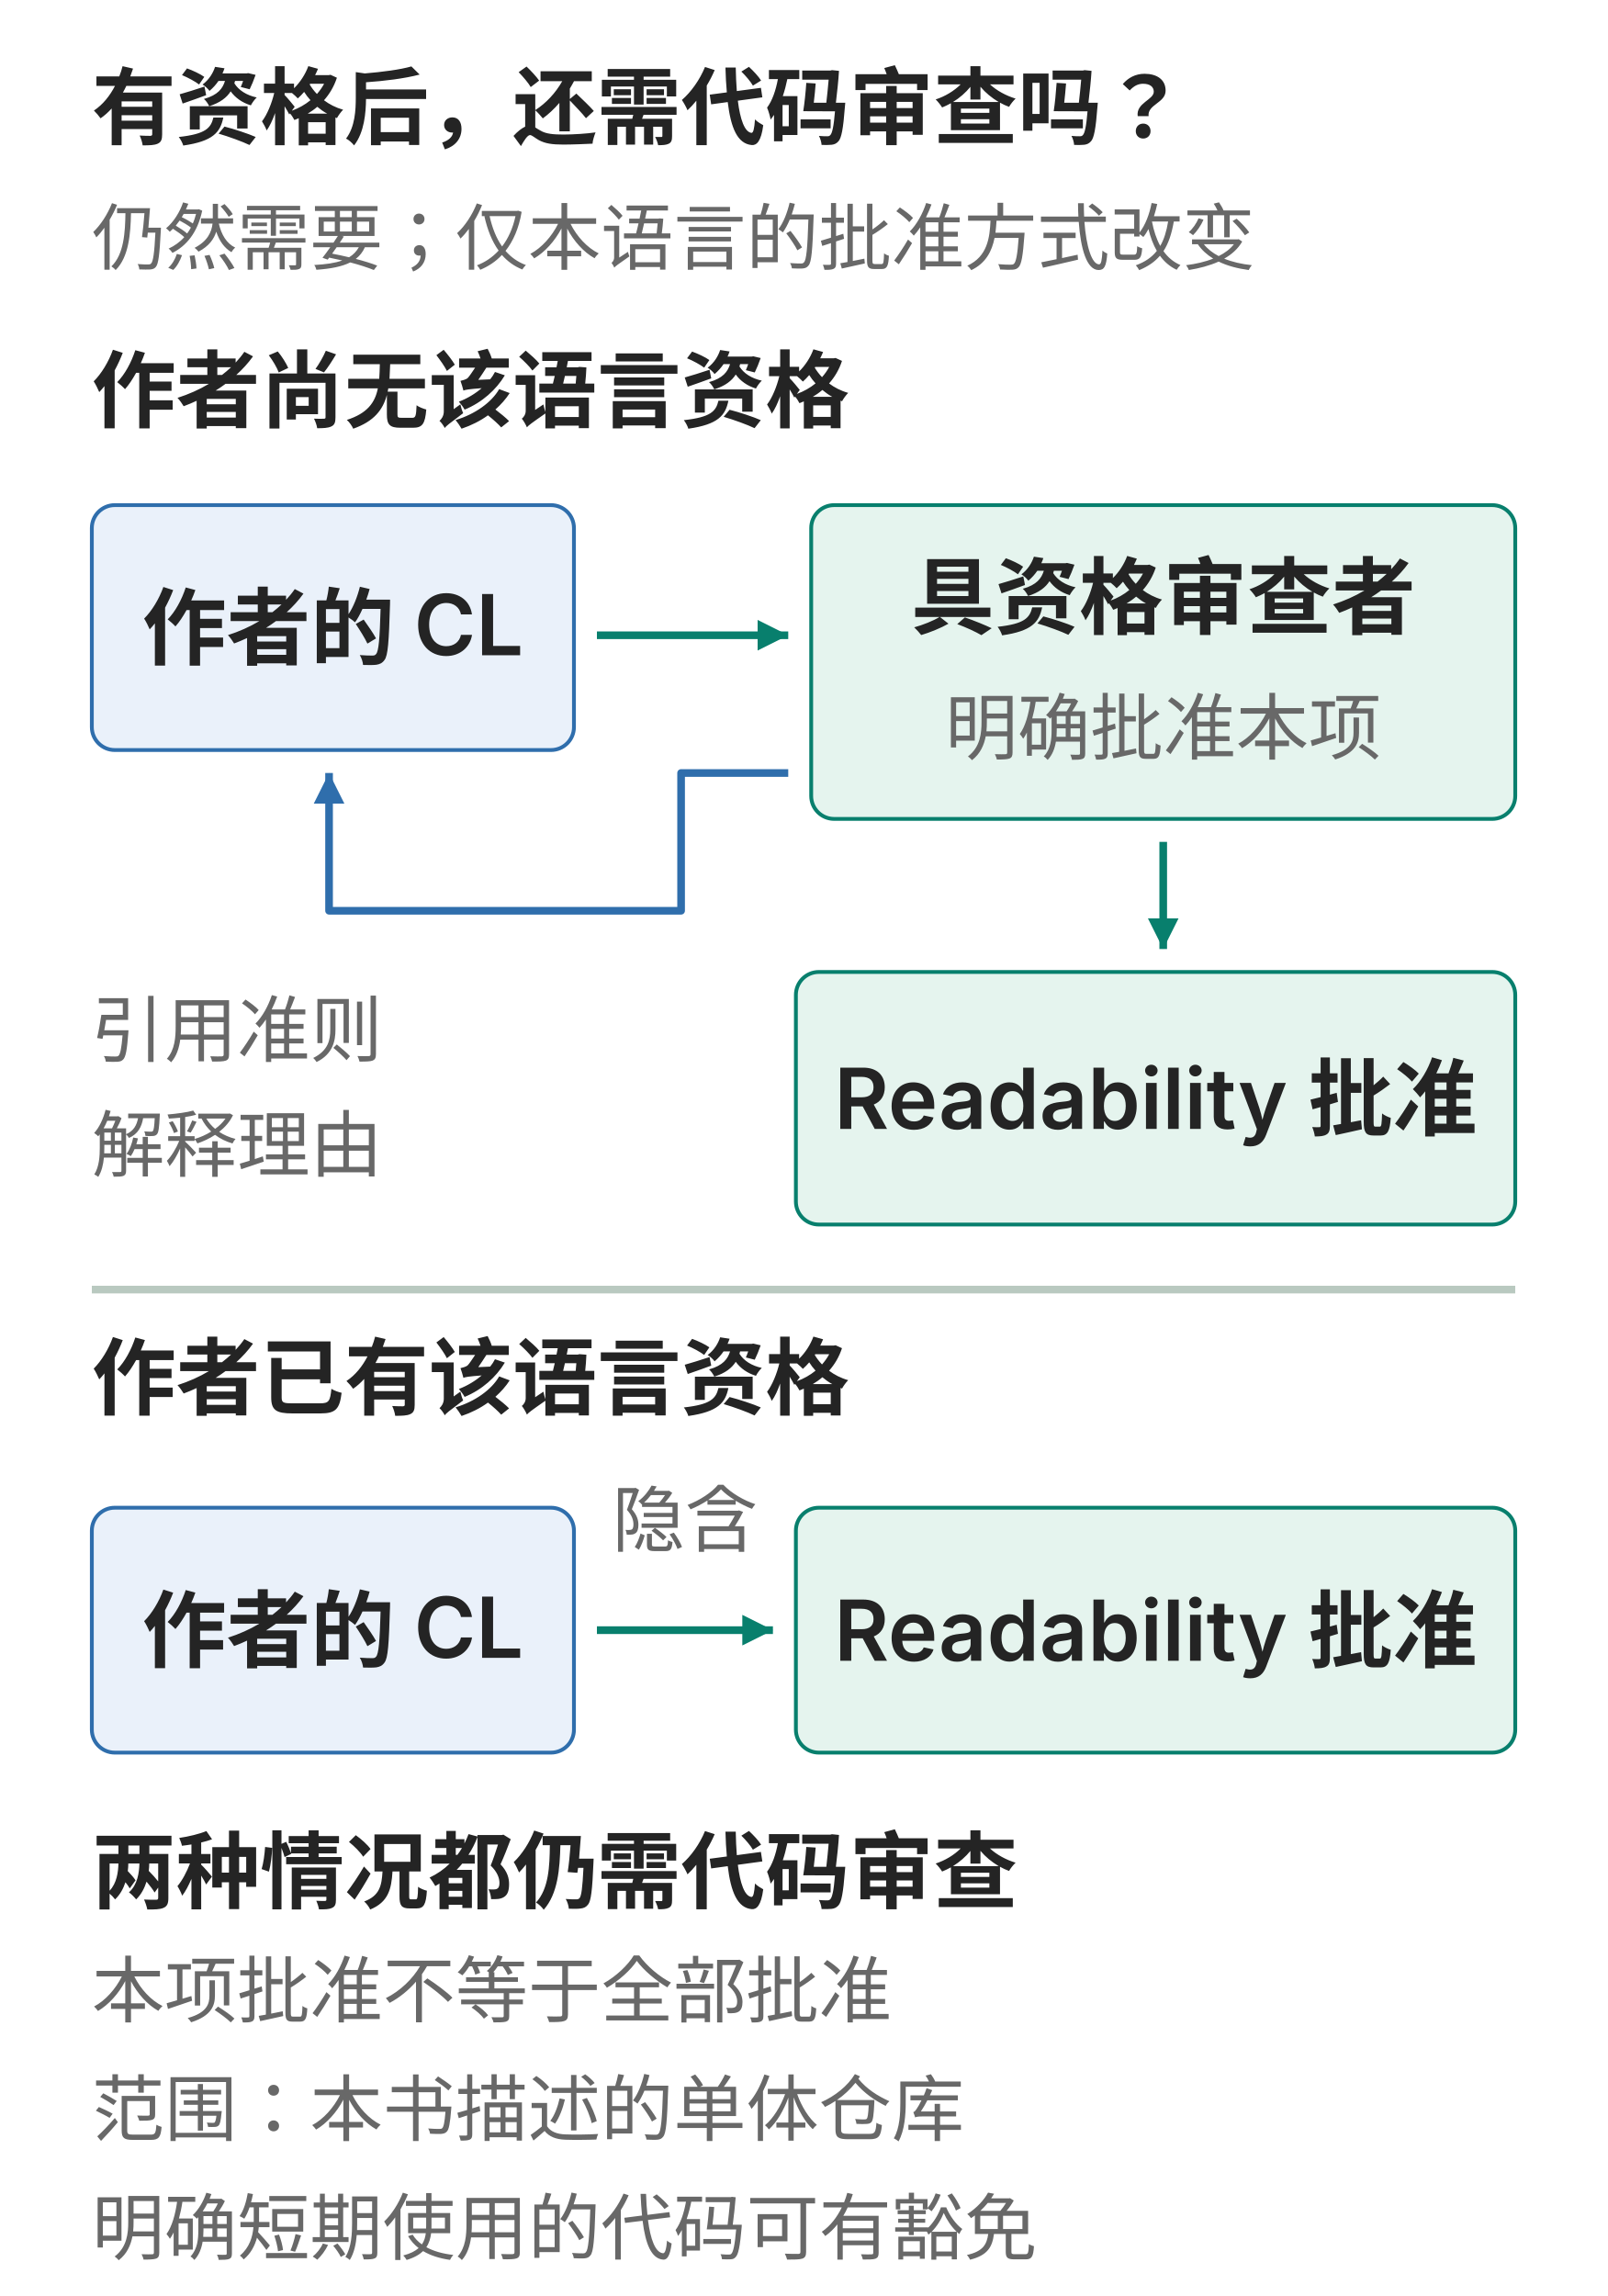
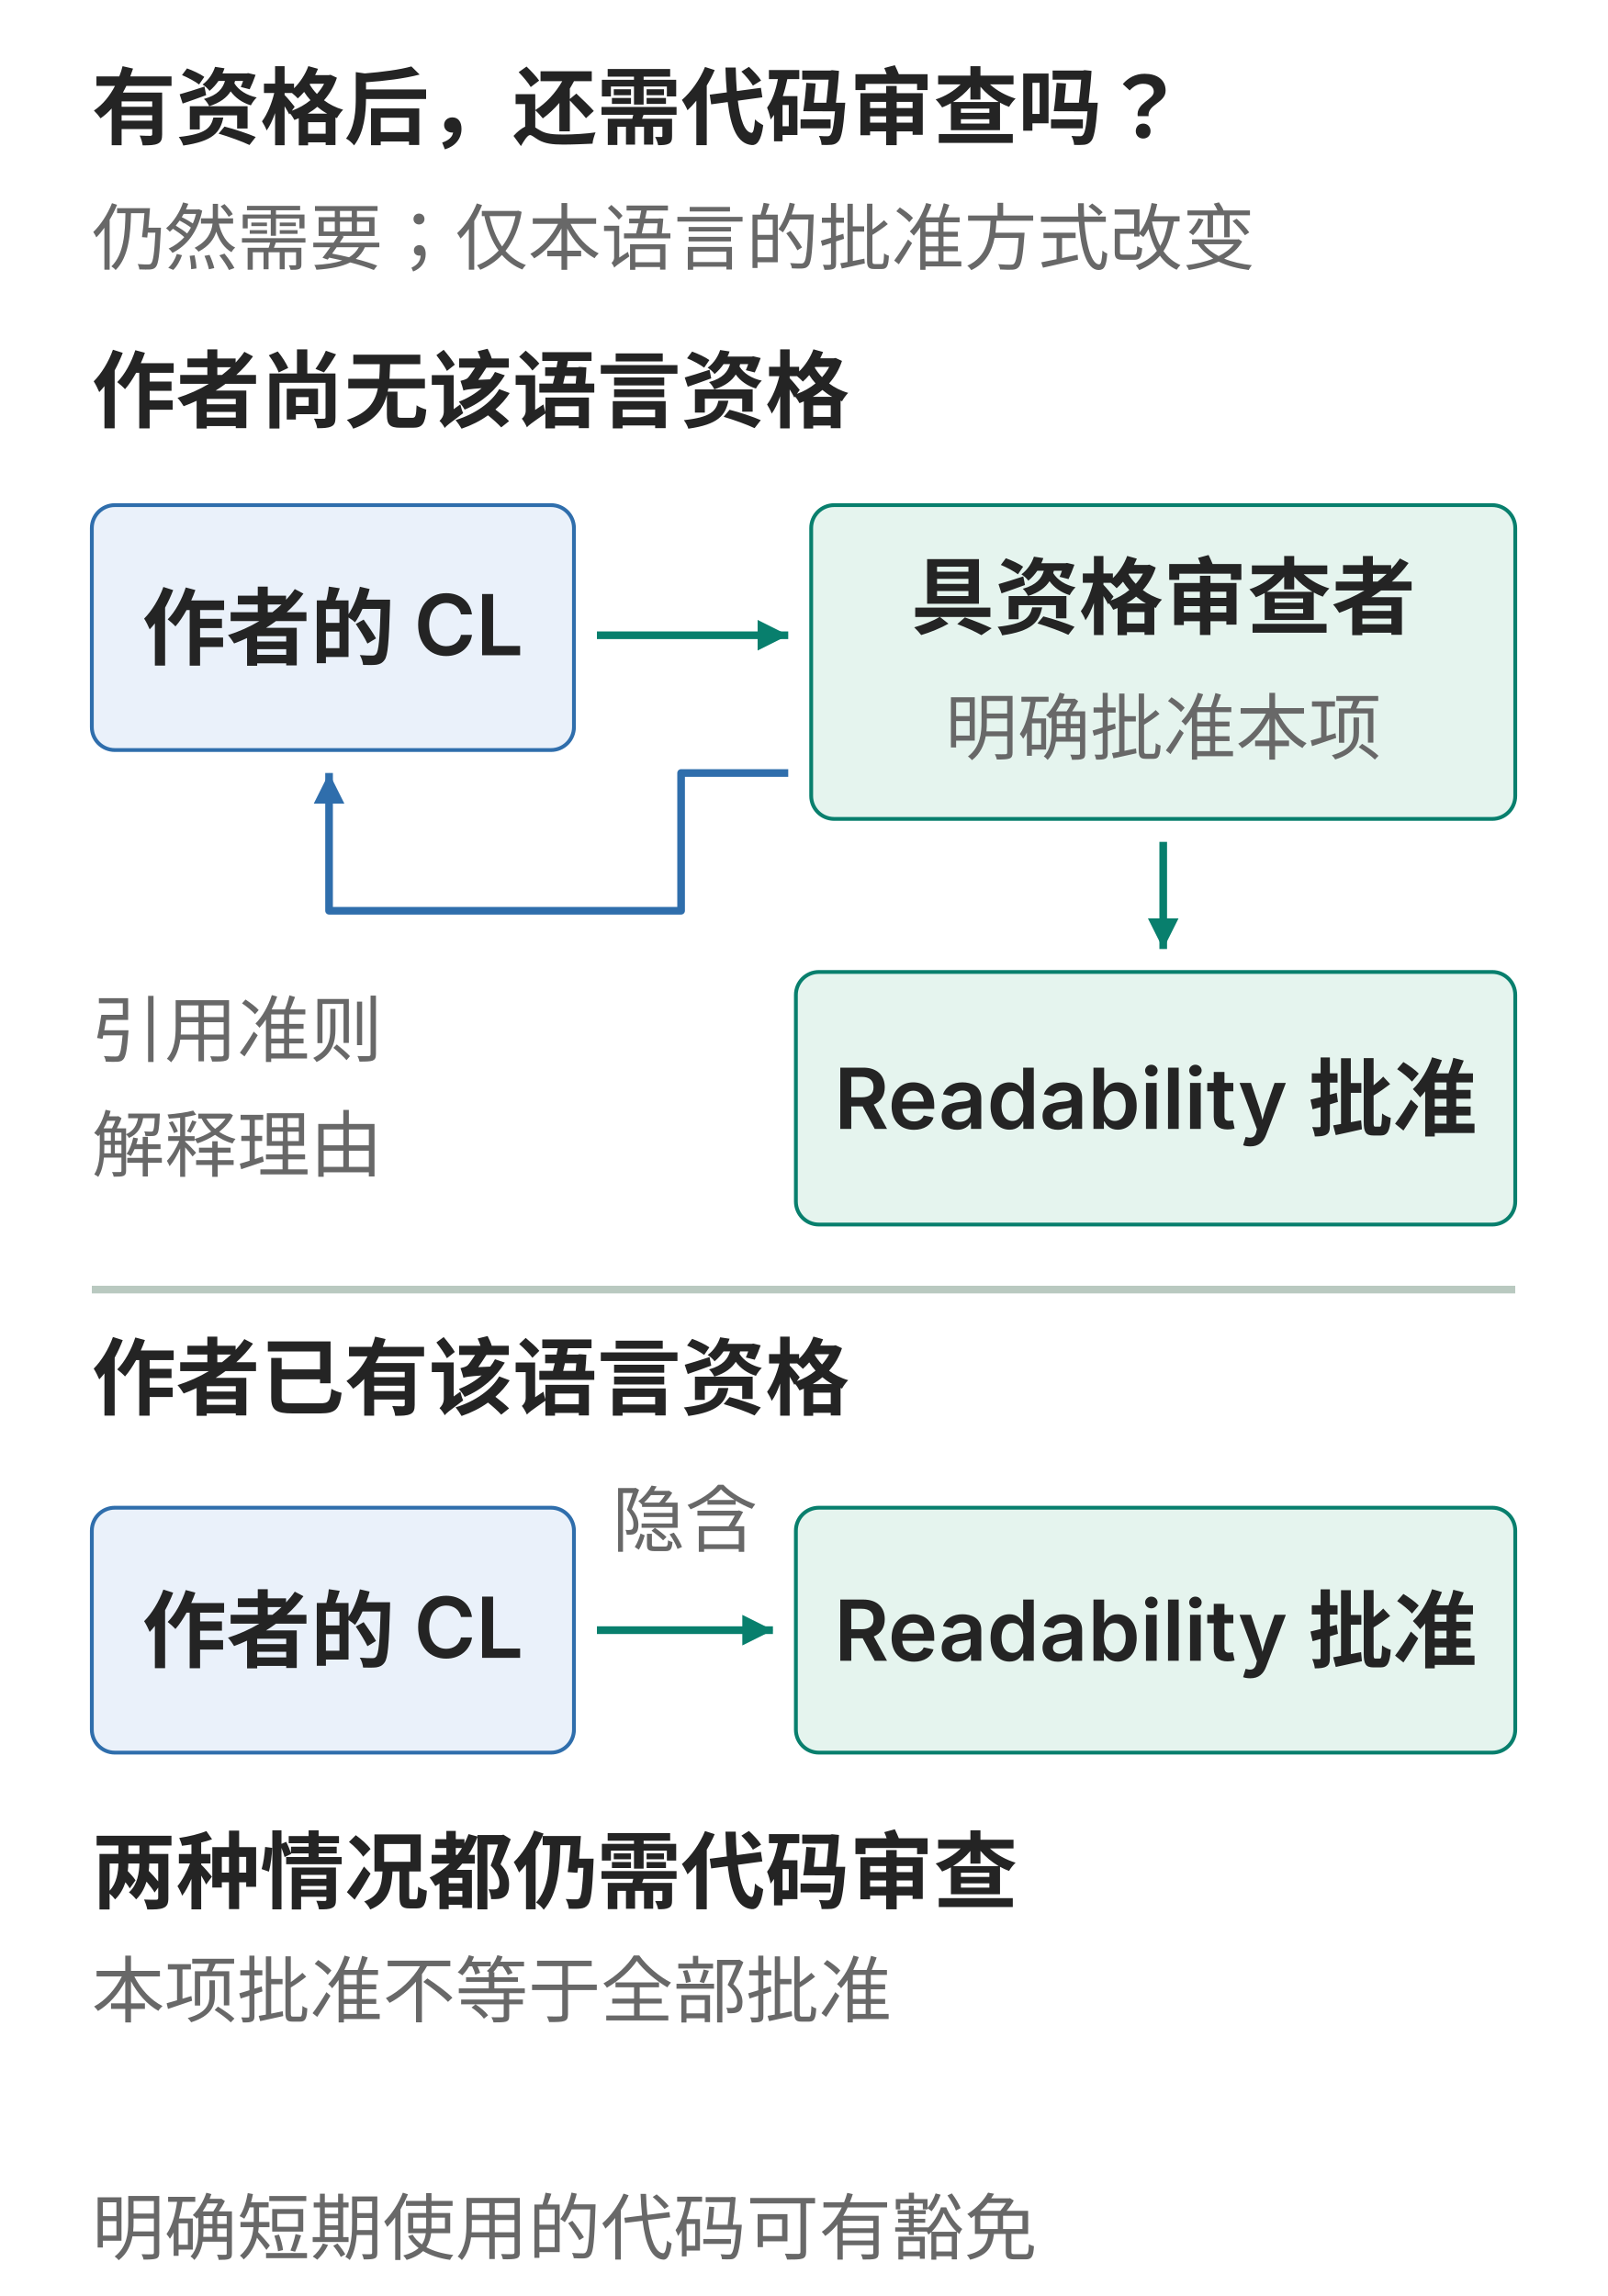
<svg xmlns="http://www.w3.org/2000/svg" width="420" height="600" viewBox="0 0 420 600" class="chapter-svg cg-ch03-04" data-layout="mobile" role="img" aria-labelledby="ch03-04m-title ch03-04m-desc">
  <style>
.cg-ch03-04[data-layout="mobile"] text {font-family:-apple-system,BlinkMacSystemFont,'Segoe UI','PingFang SC','Microsoft YaHei',sans-serif;font-size:22px;letter-spacing:0;fill:var(--diagram-ink,#242424)}
.cg-ch03-04[data-layout="mobile"] .small {font-size:19px;fill:var(--diagram-muted,#686868)}
.cg-ch03-04[data-layout="mobile"] .strong {font-weight:600}
.cg-ch03-04[data-layout="mobile"] .danger {fill:var(--diagram-danger,#b54750)}
</style>
  <defs>
    <marker id="ch03-04m-arrow-primary" viewBox="0 0 10 10" refX="9" refY="5" markerWidth="10" markerHeight="10" markerUnits="userSpaceOnUse" orient="auto">
      <path d="M1 1L9 5L1 9Z" fill="var(--diagram-primary,#087f6d)" />
    </marker>
    <marker id="ch03-04m-arrow-secondary" viewBox="0 0 10 10" refX="9" refY="5" markerWidth="10" markerHeight="10" markerUnits="userSpaceOnUse" orient="auto">
      <path d="M1 1L9 5L1 9Z" fill="var(--diagram-secondary,#2f6eac)" />
    </marker>
    <marker id="ch03-04m-arrow-danger" viewBox="0 0 10 10" refX="9" refY="5" markerWidth="10" markerHeight="10" markerUnits="userSpaceOnUse" orient="auto">
      <path d="M1 1L9 5L1 9Z" fill="var(--diagram-danger,#b54750)" />
    </marker>
  </defs>
  <rect width="420" height="600" fill="var(--diagram-bg,#fff)" />
  <text x="24" y="36" text-anchor="start" class="strong">有资格后，还需代码审查吗？</text>
  <text x="24" y="69" text-anchor="start" class="small">仍然需要；仅本语言的批准方式改变</text>
  <text x="24" y="110" text-anchor="start" class="strong">作者尚无该语言资格</text>
  <g id="ch03-04m-node-1" data-box="24,132,126,64">
    <rect x="24" y="132" width="126" height="64" rx="6" fill="var(--diagram-secondary-soft,#eaf1fa)" stroke="var(--diagram-secondary,#2f6eac)" />
    <text x="87.0" y="172" text-anchor="middle" class="strong">作者的 CL</text>
  </g>
  <path d="M156 166H206" class="connector" fill="none" stroke="var(--diagram-primary,#087f6d)" stroke-width="2" stroke-linejoin="round" marker-end="url(#ch03-04m-arrow-primary)" />
  <g id="ch03-04m-node-2" data-box="212,132,184,82">
    <rect x="212" y="132" width="184" height="82" rx="6" fill="var(--diagram-primary-soft,#e5f4ee)" stroke="var(--diagram-primary,#087f6d)" />
    <text x="304.0" y="164" text-anchor="middle" class="strong">具资格审查者</text>
    <text x="304.0" y="197" text-anchor="middle" class="small">明确批准本项</text>
  </g>
  <path d="M304 220V248" class="connector" fill="none" stroke="var(--diagram-primary,#087f6d)" stroke-width="2" stroke-linejoin="round" marker-end="url(#ch03-04m-arrow-primary)" />
  <g id="ch03-04m-node-3" data-box="208,254,188,66">
    <rect x="208" y="254" width="188" height="66" rx="6" fill="var(--diagram-primary-soft,#e5f4ee)" stroke="var(--diagram-primary,#087f6d)" />
    <text x="302.0" y="295" text-anchor="middle" class="strong">Readability 批准</text>
  </g>
  <path d="M206 202H178V238H86V202" class="connector" fill="none" stroke="var(--diagram-secondary,#2f6eac)" stroke-width="2" stroke-linejoin="round" marker-end="url(#ch03-04m-arrow-secondary)" />
  <text x="24" y="276" text-anchor="start" class="small">引用准则</text>
  <text x="24" y="306" text-anchor="start" class="small">解释理由</text>
  <path d="M24 337H396" class="rule" fill="none" stroke="var(--diagram-line,#b9c9c0)" stroke-width="2" stroke-linejoin="round" />
  <text x="24" y="368" text-anchor="start" class="strong">作者已有该语言资格</text>
  <g id="ch03-04m-node-4" data-box="24,394,126,64">
    <rect x="24" y="394" width="126" height="64" rx="6" fill="var(--diagram-secondary-soft,#eaf1fa)" stroke="var(--diagram-secondary,#2f6eac)" />
    <text x="87.0" y="434" text-anchor="middle" class="strong">作者的 CL</text>
  </g>
  <path d="M156 426H202" class="connector" fill="none" stroke="var(--diagram-primary,#087f6d)" stroke-width="2" stroke-linejoin="round" marker-end="url(#ch03-04m-arrow-primary)" />
  <text x="179" y="404" text-anchor="middle" class="small">隐含</text>
  <g id="ch03-04m-node-5" data-box="208,394,188,64">
    <rect x="208" y="394" width="188" height="64" rx="6" fill="var(--diagram-primary-soft,#e5f4ee)" stroke="var(--diagram-primary,#087f6d)" />
    <text x="302.0" y="434" text-anchor="middle" class="strong">Readability 批准</text>
  </g>
  <text x="24" y="497" text-anchor="start" class="strong">两种情况都仍需代码审查</text>
  <text x="24" y="527" text-anchor="start" class="small">本项批准不等于全部批准</text>
-   <text x="24" y="558" text-anchor="start" class="small">范围：本书描述的单体仓库</text>
  <text x="24" y="589" text-anchor="start" class="small">明确短期使用的代码可有豁免</text>
</svg>
